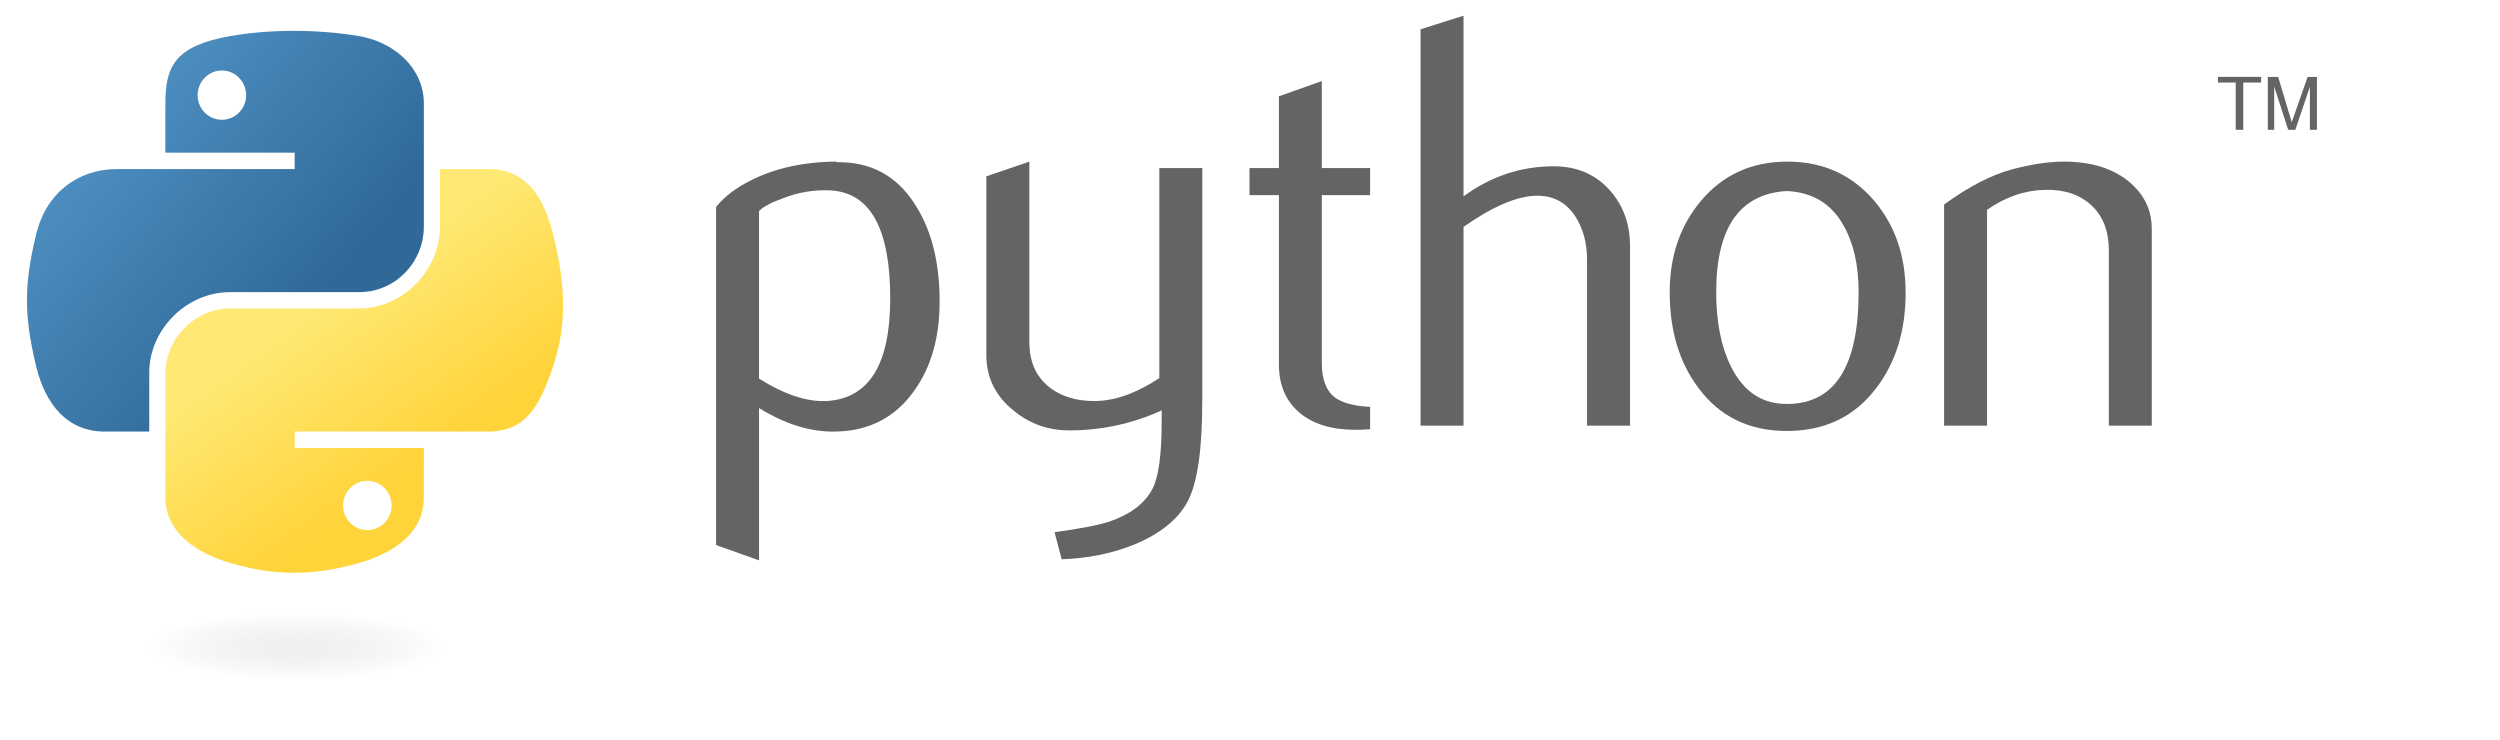
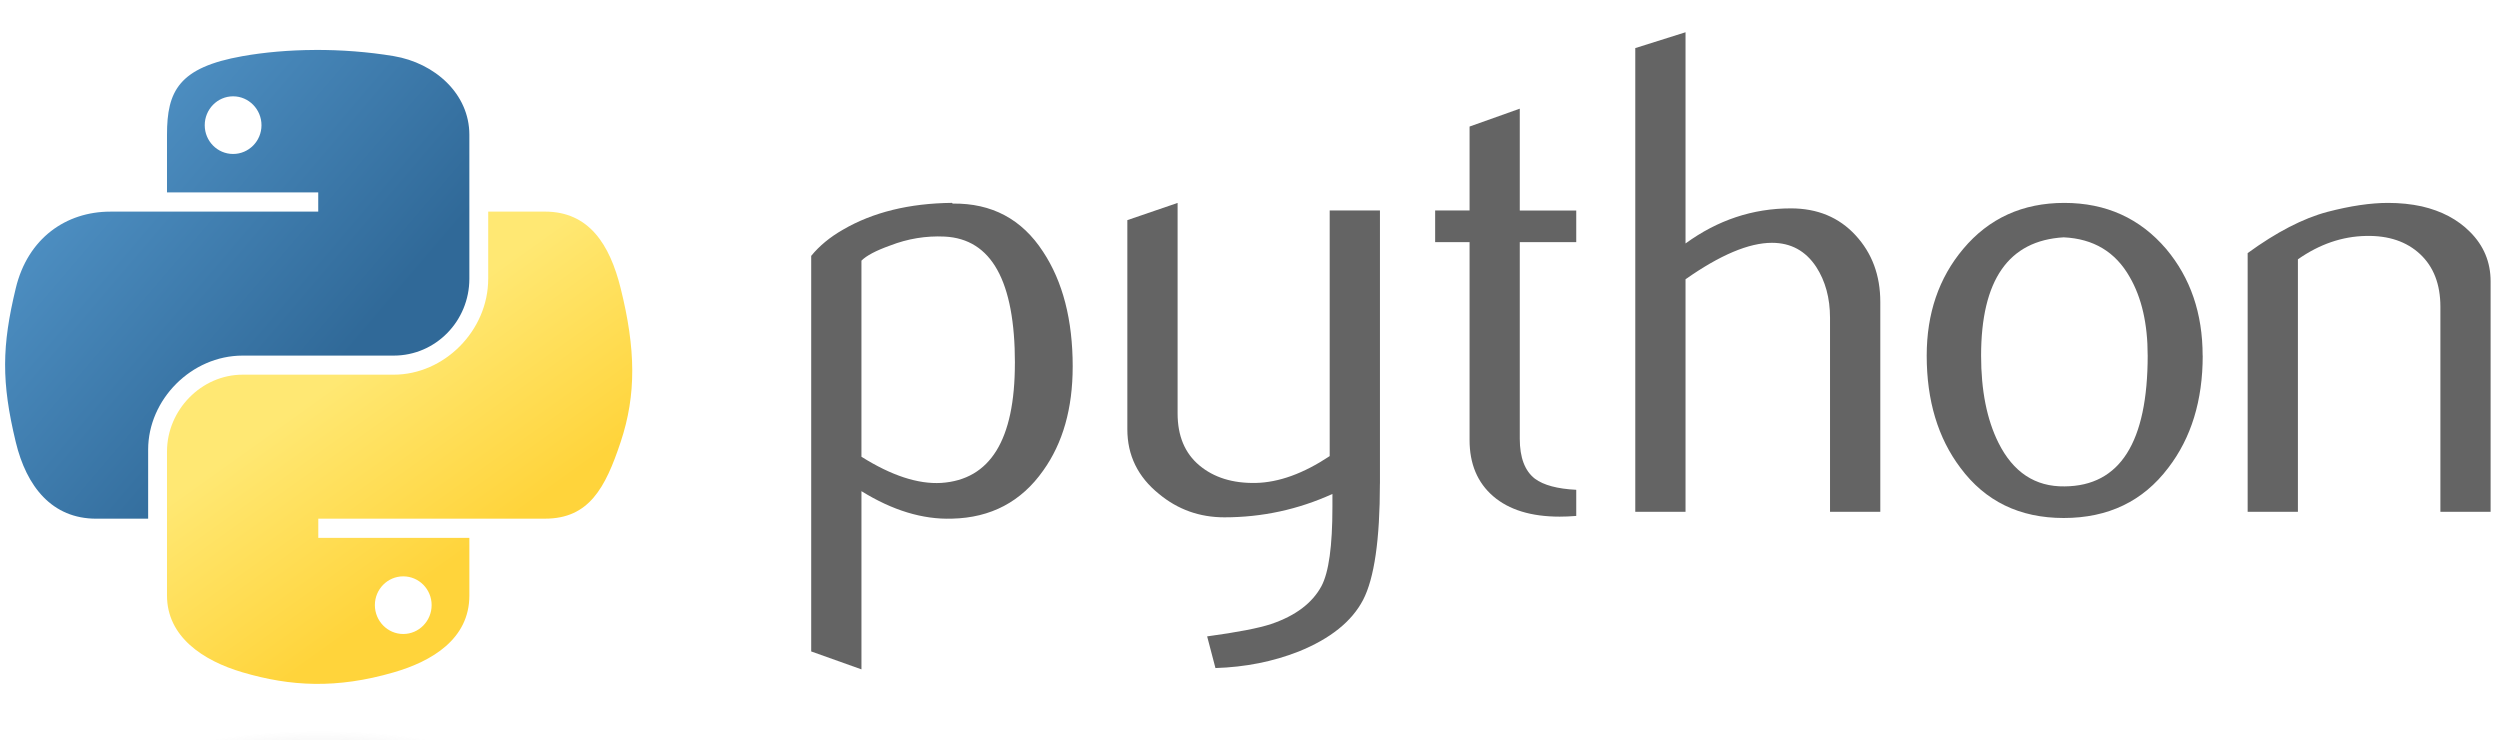
- <svg xmlns="http://www.w3.org/2000/svg" width="388.8pt" height="115pt" version="1.1">
+ <svg xmlns="http://www.w3.org/2000/svg" width="388.8pt" height="115pt" version="1.1" viewBox="4.687 4.74 443.17 116.686">
  <defs>
    <linearGradient id="vlpc" x1="151" x2="112" y1="192.4" y2="137.3" gradientTransform="matrix(.5625 0 0 .568 -9.4 -5.305)" gradientUnits="userSpaceOnUse">
      <stop style="stop-color:#ffd43b" offset="0" />
      <stop style="stop-color:#ffe873" offset="1" />
    </linearGradient>
    <linearGradient id="vlpb" x1="26.65" x2="135.7" y1="20.6" y2="114.4" gradientTransform="matrix(.5625 0 0 .568 -9.4 -5.305)" gradientUnits="userSpaceOnUse">
      <stop style="stop-color:#5a9fd4" offset="0" />
      <stop style="stop-color:#306998" offset="1" />
    </linearGradient>
    <radialGradient id="vlpa" cx="61.52" cy="132.3" r="29.04" gradientTransform="matrix(2.383e-8 -.2964 1.437 4.684e-7 -128.5 150.5)" gradientUnits="userSpaceOnUse">
      <stop style="stop-color:#b8b8b8;stop-opacity:.498" offset="0" />
      <stop style="stop-color:#7f7f7f;stop-opacity:0" offset="1" />
    </radialGradient>
  </defs>
  <path d="m184.6 61.93c0-14.56-4.152-22.04-12.46-22.45-3.304-0.156-6.531 0.37-9.669 1.589-2.505 0.897-4.191 1.784-5.078 2.68v34.76c5.312 3.334 10.03 4.883 14.14 4.64 8.704-0.575 13.06-7.642 13.06-21.22zm10.24 0.604c0 7.398-1.735 13.54-5.224 18.42-3.889 5.527-9.279 8.373-16.17 8.529-5.195 0.166-10.55-1.462-16.05-4.874v31.59l-8.909-3.178v-70.12c1.462-1.793 3.343-3.334 5.624-4.64 5.302-3.09 11.75-4.679 19.33-4.757l0.127 0.127c6.93-0.088 12.27 2.758 16.02 8.529 3.499 5.293 5.254 12.08 5.254 20.37z" style="fill:#646464" />
  <path d="m249.3 83.27c0 9.923-0.994 16.79-2.983 20.62-1.998 3.821-5.8 6.872-11.41 9.143-4.552 1.793-9.474 2.768-14.76 2.934l-1.472-5.614c5.371-0.731 9.153-1.462 11.35-2.193 4.318-1.462 7.281-3.704 8.909-6.706 1.306-2.447 1.949-7.115 1.949-14.03v-2.32c-6.092 2.768-12.48 4.143-19.15 4.143-4.386 0-8.256-1.374-11.59-4.143-3.743-3.012-5.614-6.833-5.614-11.46v-37.08l8.909-3.051v37.32c0 3.987 1.287 7.057 3.86 9.211 2.573 2.154 5.907 3.187 9.991 3.109 4.084-0.088 8.46-1.667 13.11-4.757v-43.54h8.909v48.41z" style="fill:#646464" />
  <path d="m284.1 89c-1.062 0.088-2.037 0.127-2.934 0.127-5.039 0-8.967-1.199-11.77-3.606-2.797-2.408-4.201-5.731-4.201-9.971v-35.09h-6.102v-5.605h6.102v-14.88l8.899-3.168v18.05h10.01v5.605h-10.01v34.85c0 3.343 0.897 5.712 2.69 7.096 1.54 1.14 3.987 1.793 7.32 1.959v4.64z" style="fill:#646464" />
  <path d="m338 88.27h-8.909v-34.39c0-3.499-0.819-6.511-2.447-9.026-1.881-2.846-4.493-4.269-7.846-4.269-4.084 0-9.192 2.154-15.32 6.462v41.22h-8.909v-82.2l8.909-2.807v37.44c5.692-4.143 11.91-6.219 18.67-6.219 4.718 0 8.538 1.589 11.46 4.757 2.934 3.168 4.396 7.115 4.396 11.83v37.19z" style="fill:#646464" />
  <path d="m385.4 60.53c0-5.595-1.062-10.21-3.178-13.87-2.515-4.454-6.423-6.803-11.71-7.047-9.767 0.565-14.64 7.564-14.64 20.98 0 6.15 1.014 11.29 3.061 15.41 2.612 5.254 6.531 7.846 11.76 7.759 9.806-0.078 14.71-7.817 14.71-23.23zm9.757 0.058c0 7.963-2.037 14.59-6.102 19.88-4.474 5.926-10.65 8.899-18.54 8.899-7.817 0-13.91-2.973-18.31-8.899-3.987-5.293-5.975-11.92-5.975-19.88 0-7.486 2.154-13.78 6.462-18.91 4.552-5.439 10.54-8.168 17.93-8.168 7.398 0 13.42 2.729 18.06 8.168 4.308 5.127 6.462 11.42 6.462 18.91z" style="fill:#646464" />
  <path d="m446.2 88.27h-8.909v-36.34c0-3.987-1.199-7.096-3.597-9.338-2.398-2.232-5.595-3.314-9.581-3.226-4.23 0.078-8.256 1.462-12.08 4.143v44.76h-8.909v-45.86c5.127-3.733 9.845-6.17 14.15-7.31 4.065-1.062 7.651-1.589 10.74-1.589 2.115 0 4.104 0.205 5.975 0.614 3.499 0.809 6.345 2.31 8.538 4.513 2.447 2.437 3.665 5.361 3.665 8.782v40.85z" style="fill:#646464" />
  <path d="m60.51 6.398c-4.584 0.021-8.961 0.412-12.81 1.094-11.35 2.005-13.41 6.2-13.41 13.94v10.22h26.81v3.406h-26.81-10.06c-7.792 0-14.62 4.684-16.75 13.59-2.462 10.21-2.571 16.59 0 27.25 1.906 7.938 6.458 13.59 14.25 13.59h9.219v-12.25c0-8.85 7.657-16.66 16.75-16.66h26.78c7.455 0 13.41-6.138 13.41-13.62v-25.53c0-7.266-6.13-12.72-13.41-13.94-4.606-0.767-9.385-1.115-13.97-1.094zm-14.5 8.219c2.77 0 5.031 2.299 5.031 5.125-2e-6 2.816-2.262 5.094-5.031 5.094-2.779-1e-6 -5.031-2.277-5.031-5.094-1e-6 -2.826 2.252-5.125 5.031-5.125z" style="fill:url(#vlpb)" />
  <path d="m91.23 35.05v11.91c0 9.231-7.826 17-16.75 17h-26.78c-7.336 0-13.41 6.278-13.41 13.62v25.53c0 7.266 6.319 11.54 13.41 13.62 8.487 2.496 16.63 2.947 26.78 0 6.75-1.954 13.41-5.888 13.41-13.62v-10.22h-26.78v-3.406h26.78 13.41c7.792 0 10.7-5.435 13.41-13.59 2.799-8.399 2.68-16.48 0-27.25-1.926-7.757-5.604-13.59-13.41-13.59h-10.06zm-15.06 64.66c2.779 3e-6 5.031 2.277 5.031 5.094-2e-6 2.826-2.252 5.125-5.031 5.125-2.77 0-5.031-2.299-5.031-5.125 2e-6 -2.816 2.262-5.094 5.031-5.094z" style="fill:url(#vlpc)" />
  <path d="m463.6 26.91h1.562v-9.796h3.7v-1.168h-8.962v1.168h3.7v9.796m6.647 0h1.334v-8.947l2.896 8.946h1.486l3.018-8.916v8.917h1.456v-10.96h-1.926l-3.298 9.393-2.813-9.393h-2.153v10.96" style="fill:#646464" />
  <path transform="matrix(.7341 0 0 .8095 16.25 27.01)" d="m110.5 132.3a48.95 8.607 0 1 1-97.9 0 48.95 8.607 0 1 1 97.9 0z" style="fill:url(#vlpa);opacity:.444" />
</svg>
